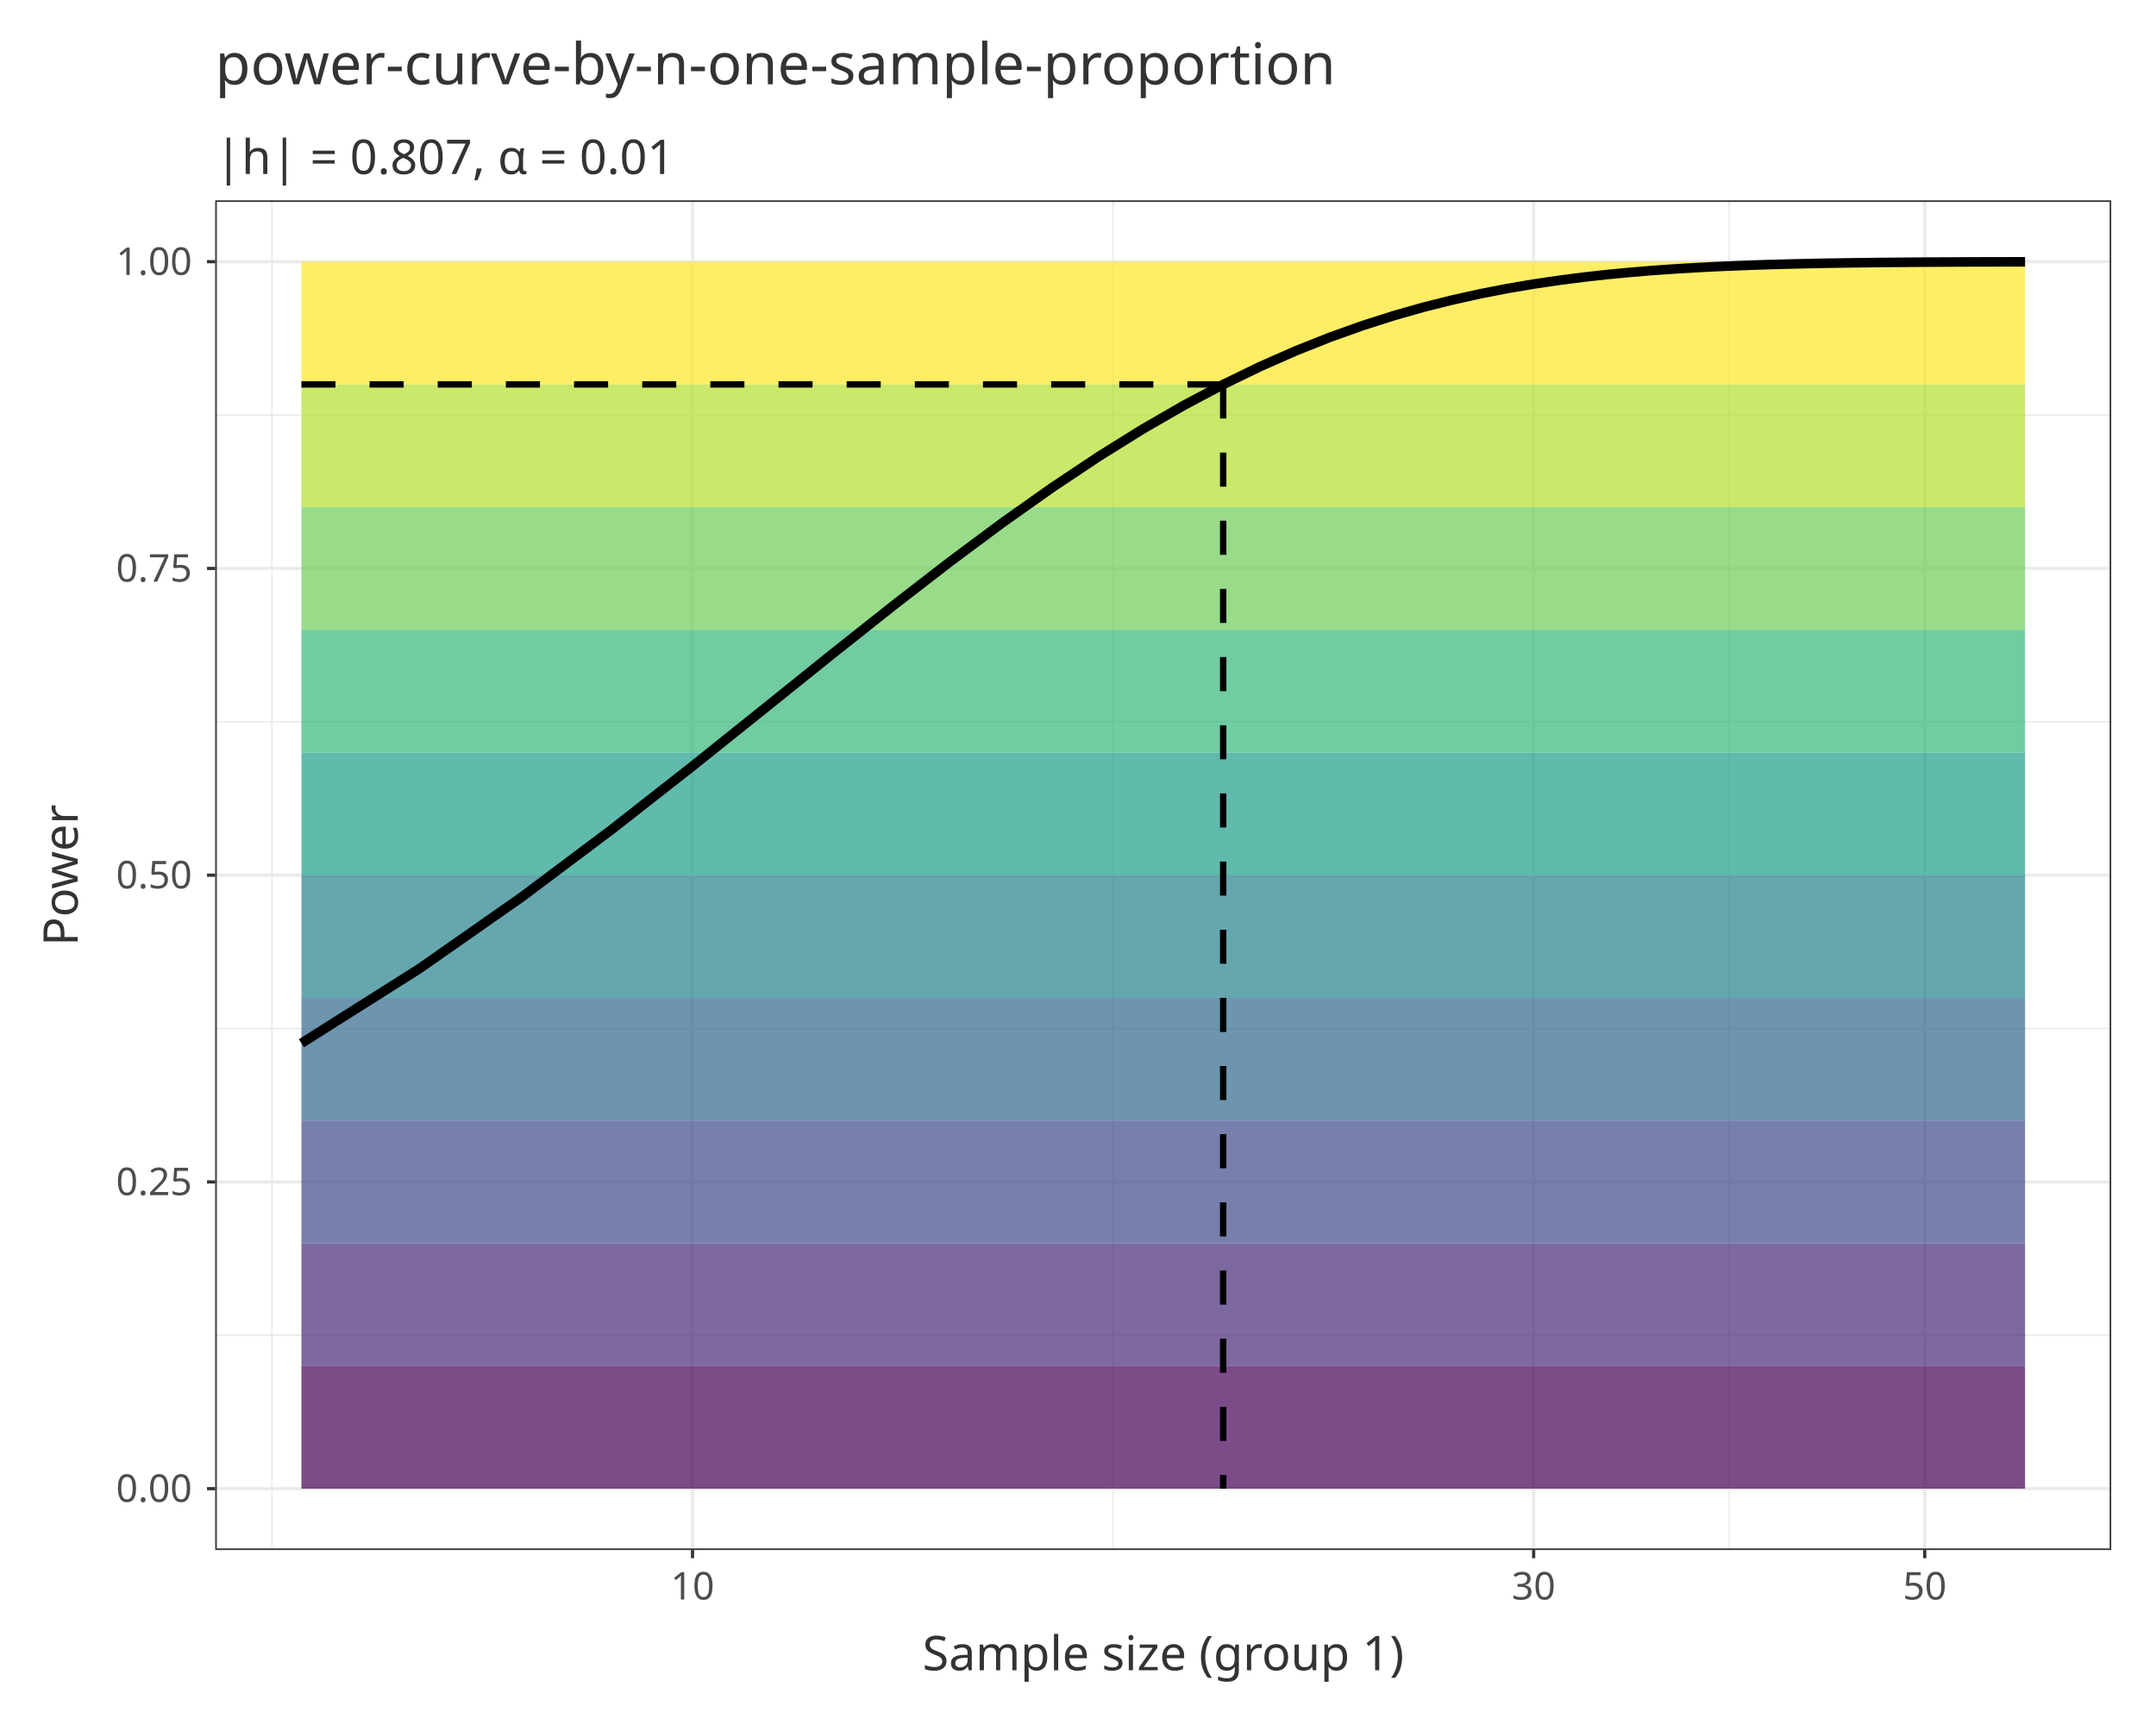
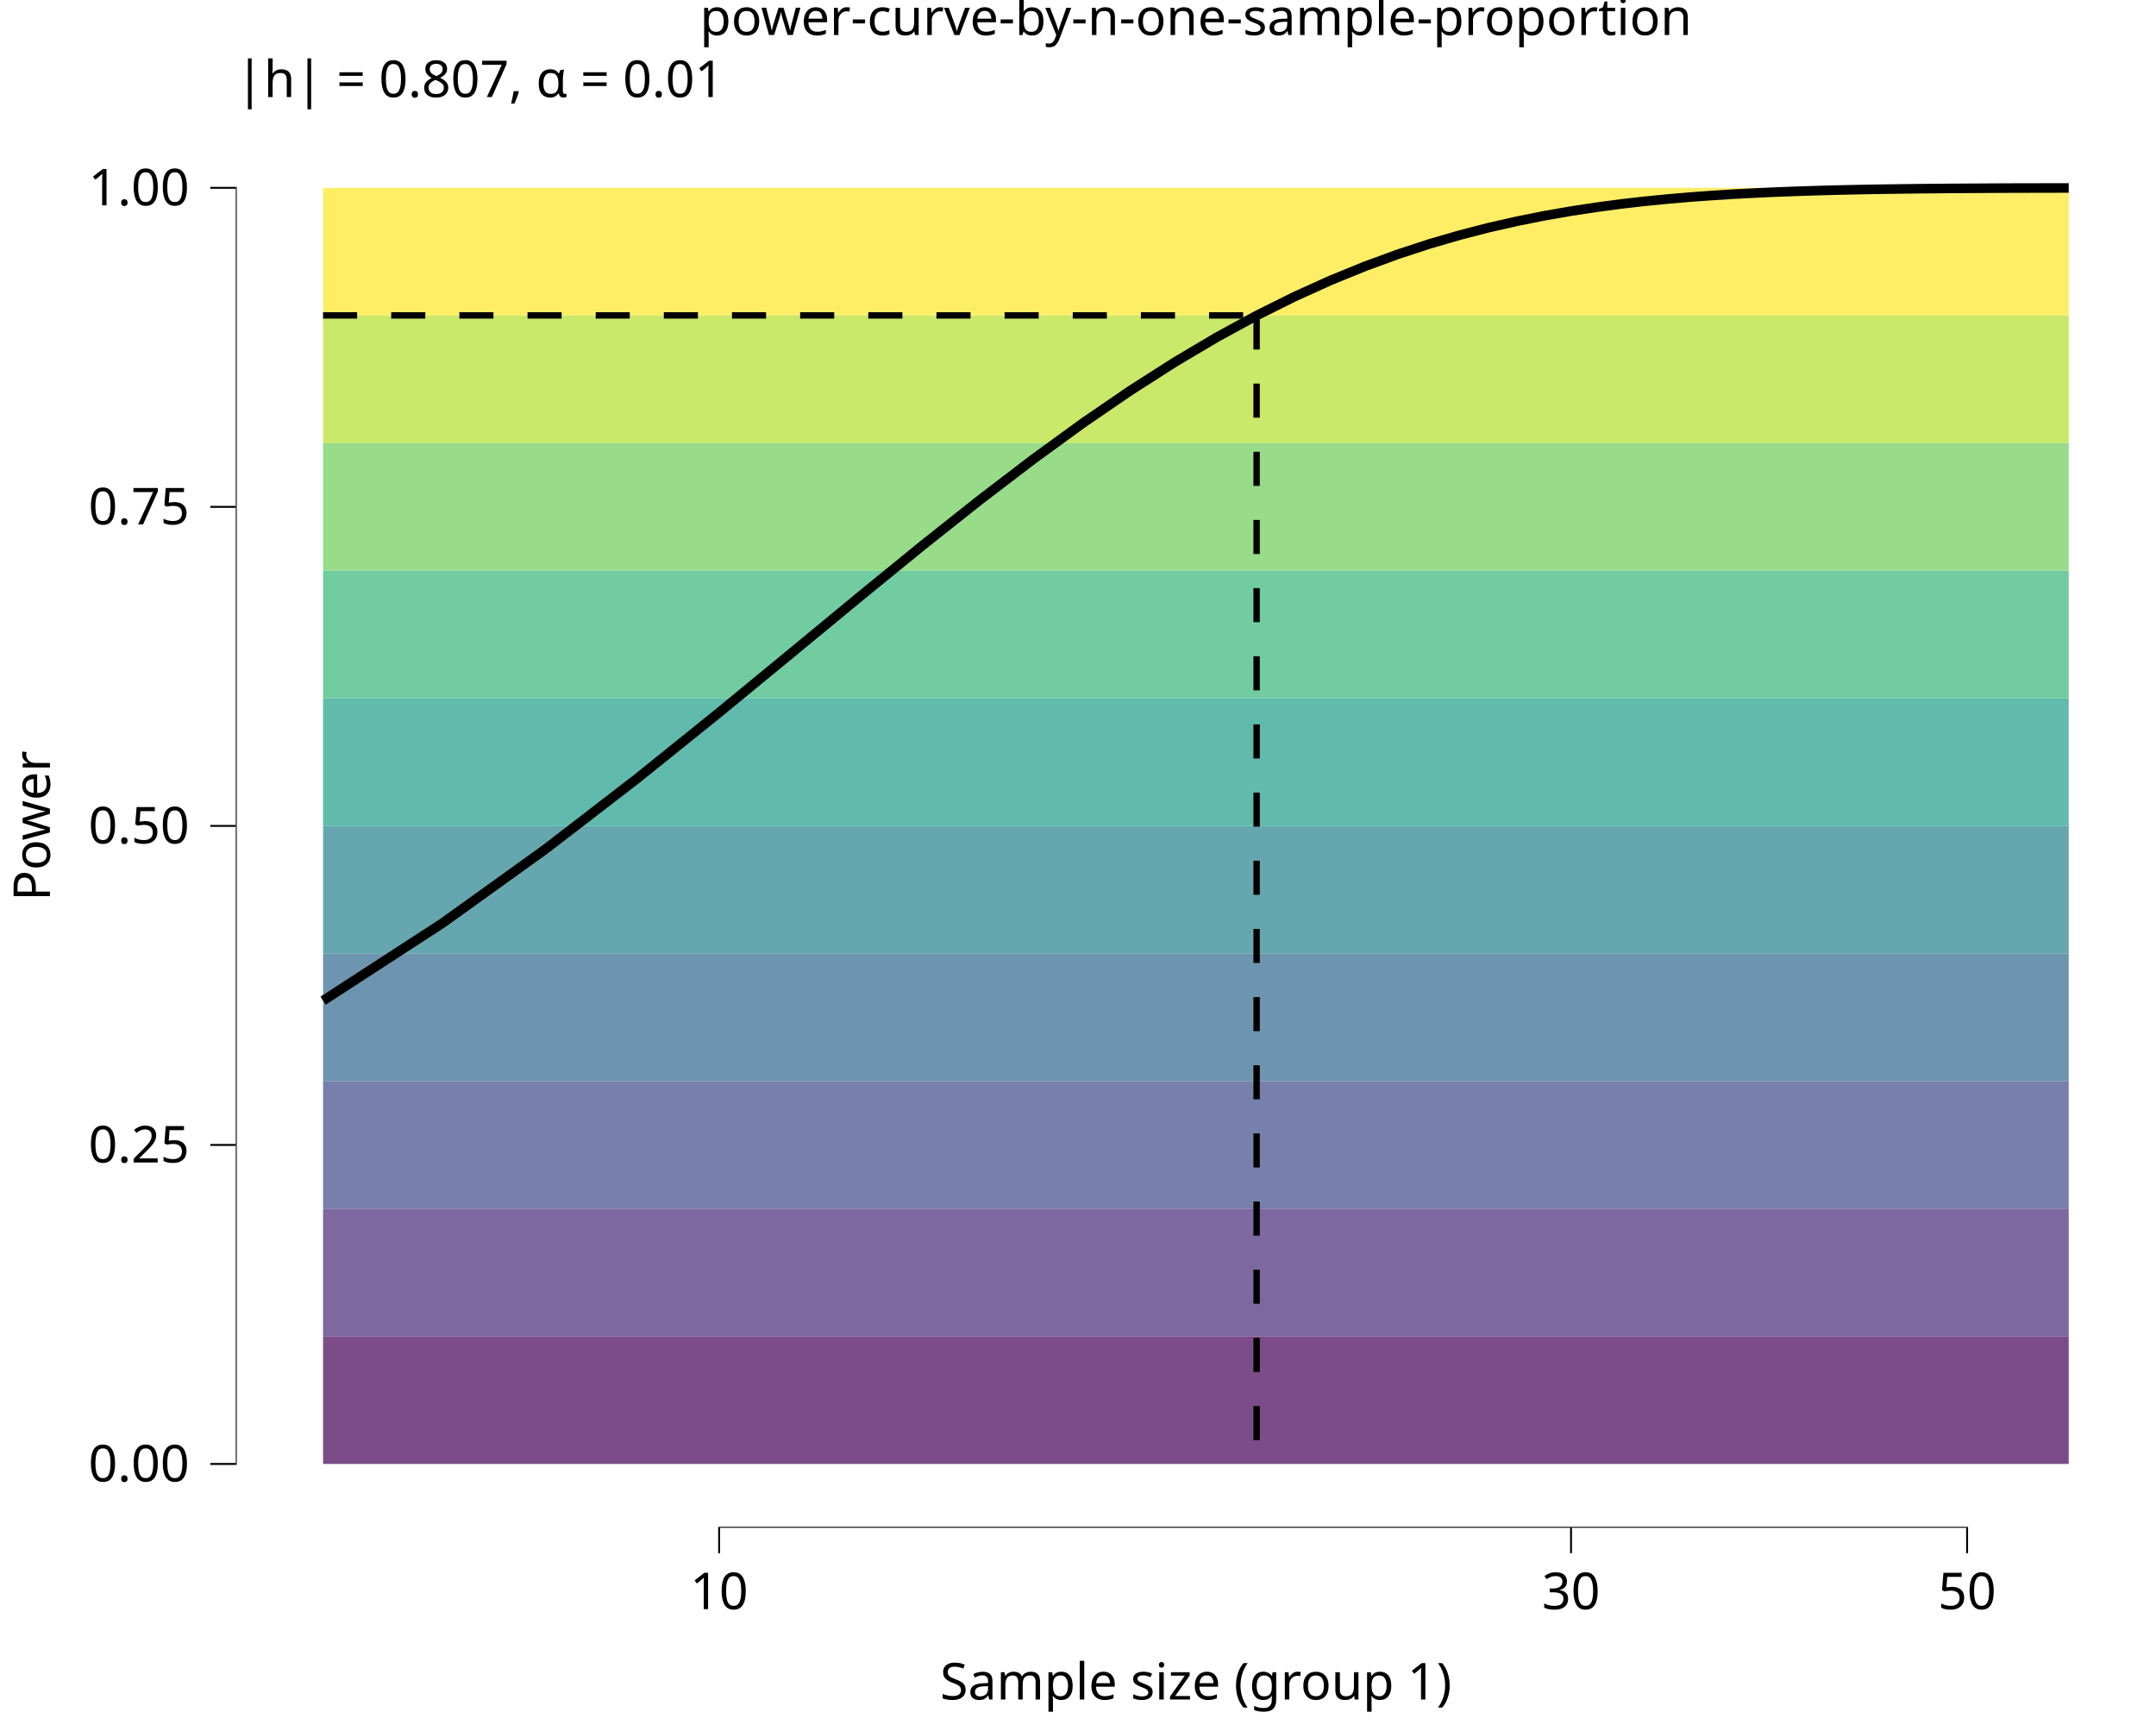
<svg xmlns="http://www.w3.org/2000/svg" class="svglite" data-engine-version="2.0" width="720.00pt" height="576.00pt" viewBox="0 0 720.00 576.00">
  <defs>
    <style type="text/css">
    .svglite line, .svglite polyline, .svglite polygon, .svglite path, .svglite rect, .svglite circle {
      fill: none;
      stroke: #000000;
      stroke-linecap: round;
      stroke-linejoin: round;
      stroke-miterlimit: 10.00;
    }
  </style>
  </defs>
  <rect width="100%" height="100%" style="stroke: none; fill: #FFFFFF;" />
  <defs>
    <clipPath id="cpMC4wMHw3MjAuMDB8MC4wMHw1NzYuMDA=">
      <rect x="0.00" y="0.00" width="720.00" height="576.00" />
    </clipPath>
  </defs>
  <g clip-path="url(#cpMC4wMHw3MjAuMDB8MC4wMHw1NzYuMDA=)">
-     <rect x="0" y="0.00" width="720.00" height="576.00" style="stroke-width: 1.07; stroke: none;" />
+     <rect x="-0" y="0.00" width="720.00" height="576.00" style="stroke-width: 10.67; stroke: none;" />
  </g>
  <defs>
-     <clipPath id="cpNzEuODd8NzA1LjA2fDY2LjkwfDUxNy41Nw==">
-       <rect x="71.87" y="66.90" width="633.18" height="450.67" />
+     <clipPath id="cpNzguNzR8NzIwLjAwfDQxLjQyfDUxMC4xNA==">
+       <rect x="78.74" y="41.42" width="641.26" height="468.72" />
    </clipPath>
  </defs>
-   <g clip-path="url(#cpNzEuODd8NzA1LjA2fDY2LjkwfDUxNy41Nw==)">
-     <rect x="71.87" y="66.90" width="633.18" height="450.67" style="stroke-width: 1.07; stroke: none; fill: #FFFFFF;" />
-     <polyline points="71.87,445.88 705.06,445.88 " style="stroke-width: 0.53; stroke: #EBEBEB; stroke-linecap: butt;" />
-     <polyline points="71.87,343.45 705.06,343.45 " style="stroke-width: 0.53; stroke: #EBEBEB; stroke-linecap: butt;" />
-     <polyline points="71.87,241.02 705.06,241.02 " style="stroke-width: 0.53; stroke: #EBEBEB; stroke-linecap: butt;" />
-     <polyline points="71.87,138.60 705.06,138.60 " style="stroke-width: 0.53; stroke: #EBEBEB; stroke-linecap: butt;" />
-     <polyline points="90.82,517.57 90.82,66.90 " style="stroke-width: 0.53; stroke: #EBEBEB; stroke-linecap: butt;" />
-     <polyline points="371.71,517.57 371.71,66.90 " style="stroke-width: 0.53; stroke: #EBEBEB; stroke-linecap: butt;" />
-     <polyline points="577.47,517.57 577.47,66.90 " style="stroke-width: 0.53; stroke: #EBEBEB; stroke-linecap: butt;" />
-     <polyline points="71.87,497.09 705.06,497.09 " style="stroke-width: 1.07; stroke: #EBEBEB; stroke-linecap: butt;" />
-     <polyline points="71.87,394.66 705.06,394.66 " style="stroke-width: 1.07; stroke: #EBEBEB; stroke-linecap: butt;" />
-     <polyline points="71.87,292.24 705.06,292.24 " style="stroke-width: 1.07; stroke: #EBEBEB; stroke-linecap: butt;" />
-     <polyline points="71.87,189.81 705.06,189.81 " style="stroke-width: 1.07; stroke: #EBEBEB; stroke-linecap: butt;" />
-     <polyline points="71.87,87.38 705.06,87.38 " style="stroke-width: 1.07; stroke: #EBEBEB; stroke-linecap: butt;" />
-     <polyline points="231.27,517.57 231.27,66.90 " style="stroke-width: 1.07; stroke: #EBEBEB; stroke-linecap: butt;" />
-     <polyline points="512.16,517.57 512.16,66.90 " style="stroke-width: 1.07; stroke: #EBEBEB; stroke-linecap: butt;" />
-     <polyline points="642.77,517.57 642.77,66.90 " style="stroke-width: 1.07; stroke: #EBEBEB; stroke-linecap: butt;" />
-     <rect x="100.66" y="456.12" width="575.62" height="40.97" style="stroke-width: 1.07; stroke: none; stroke-linecap: butt; stroke-linejoin: miter; fill: #440154; fill-opacity: 0.70;" />
-     <rect x="100.66" y="415.15" width="575.62" height="40.97" style="stroke-width: 1.07; stroke: none; stroke-linecap: butt; stroke-linejoin: miter; fill: #482878; fill-opacity: 0.70;" />
-     <rect x="100.66" y="374.18" width="575.62" height="40.97" style="stroke-width: 1.07; stroke: none; stroke-linecap: butt; stroke-linejoin: miter; fill: #3E4A89; fill-opacity: 0.70;" />
-     <rect x="100.66" y="333.21" width="575.62" height="40.97" style="stroke-width: 1.07; stroke: none; stroke-linecap: butt; stroke-linejoin: miter; fill: #31688E; fill-opacity: 0.70;" />
-     <rect x="100.66" y="292.24" width="575.62" height="40.97" style="stroke-width: 1.07; stroke: none; stroke-linecap: butt; stroke-linejoin: miter; fill: #26828E; fill-opacity: 0.70;" />
-     <rect x="100.66" y="251.27" width="575.62" height="40.97" style="stroke-width: 1.07; stroke: none; stroke-linecap: butt; stroke-linejoin: miter; fill: #1F9E89; fill-opacity: 0.70;" />
-     <rect x="100.66" y="210.30" width="575.62" height="40.97" style="stroke-width: 1.07; stroke: none; stroke-linecap: butt; stroke-linejoin: miter; fill: #35B779; fill-opacity: 0.70;" />
-     <rect x="100.66" y="169.33" width="575.62" height="40.97" style="stroke-width: 1.07; stroke: none; stroke-linecap: butt; stroke-linejoin: miter; fill: #6DCD59; fill-opacity: 0.70;" />
-     <rect x="100.66" y="128.36" width="575.62" height="40.97" style="stroke-width: 1.07; stroke: none; stroke-linecap: butt; stroke-linejoin: miter; fill: #B4DE2C; fill-opacity: 0.70;" />
-     <rect x="100.66" y="87.38" width="575.62" height="40.97" style="stroke-width: 1.07; stroke: none; stroke-linecap: butt; stroke-linejoin: miter; fill: #FDE725; fill-opacity: 0.70;" />
-     <polyline points="100.66,348.36 140.07,323.44 174.21,299.55 204.33,276.95 231.27,255.84 255.63,236.32 277.88,218.44 298.35,202.20 317.30,187.55 334.94,174.43 351.44,162.76 366.94,152.42 381.55,143.32 395.38,135.34 408.49,128.38 420.97,122.33 432.86,117.10 444.23,112.58 455.11,108.70 465.55,105.37 475.57,102.53 485.22,100.12 494.52,98.06 503.50,96.32 512.16,94.85 520.55,93.61 528.66,92.57 536.53,91.69 544.17,90.96 551.58,90.34 558.78,89.83 565.79,89.41 572.60,89.05 579.25,88.76 585.72,88.51 592.03,88.31 598.19,88.15 604.21,88.01 610.09,87.89 615.83,87.80 621.45,87.73 626.95,87.66 632.34,87.61 637.61,87.57 642.77,87.53 647.84,87.51 652.80,87.48 657.67,87.46 662.45,87.45 667.14,87.44 671.75,87.43 676.28,87.42 " style="stroke-width: 3.20; stroke-linecap: butt;" />
-     <line x1="408.49" y1="128.36" x2="408.49" y2="497.09" style="stroke-width: 2.13; stroke-dasharray: 11.38,11.38; stroke-linecap: butt;" />
-     <line x1="100.66" y1="128.36" x2="408.49" y2="128.36" style="stroke-width: 2.13; stroke-dasharray: 11.38,11.38; stroke-linecap: butt;" />
-     <rect x="71.87" y="66.90" width="633.18" height="450.67" style="stroke-width: 1.07; stroke: #333333;" />
+   <g clip-path="url(#cpNzguNzR8NzIwLjAwfDQxLjQyfDUxMC4xNA==)">
+     <rect x="78.74" y="41.42" width="641.26" height="468.72" style="stroke-width: 10.67; stroke: none;" />
+     <rect x="107.89" y="446.22" width="582.96" height="42.61" style="stroke-width: 1.07; stroke: none; stroke-linecap: butt; stroke-linejoin: miter; fill: #440154; fill-opacity: 0.70;" />
+     <rect x="107.89" y="403.61" width="582.96" height="42.61" style="stroke-width: 1.07; stroke: none; stroke-linecap: butt; stroke-linejoin: miter; fill: #482878; fill-opacity: 0.70;" />
+     <rect x="107.89" y="361.00" width="582.96" height="42.61" style="stroke-width: 1.07; stroke: none; stroke-linecap: butt; stroke-linejoin: miter; fill: #3E4A89; fill-opacity: 0.70;" />
+     <rect x="107.89" y="318.39" width="582.96" height="42.61" style="stroke-width: 1.07; stroke: none; stroke-linecap: butt; stroke-linejoin: miter; fill: #31688E; fill-opacity: 0.70;" />
+     <rect x="107.89" y="275.78" width="582.96" height="42.61" style="stroke-width: 1.07; stroke: none; stroke-linecap: butt; stroke-linejoin: miter; fill: #26828E; fill-opacity: 0.70;" />
+     <rect x="107.89" y="233.17" width="582.96" height="42.61" style="stroke-width: 1.07; stroke: none; stroke-linecap: butt; stroke-linejoin: miter; fill: #1F9E89; fill-opacity: 0.70;" />
+     <rect x="107.89" y="190.56" width="582.96" height="42.61" style="stroke-width: 1.07; stroke: none; stroke-linecap: butt; stroke-linejoin: miter; fill: #35B779; fill-opacity: 0.70;" />
+     <rect x="107.89" y="147.94" width="582.96" height="42.61" style="stroke-width: 1.07; stroke: none; stroke-linecap: butt; stroke-linejoin: miter; fill: #6DCD59; fill-opacity: 0.70;" />
+     <rect x="107.89" y="105.33" width="582.96" height="42.61" style="stroke-width: 1.07; stroke: none; stroke-linecap: butt; stroke-linejoin: miter; fill: #B4DE2C; fill-opacity: 0.70;" />
+     <rect x="107.89" y="62.72" width="582.96" height="42.61" style="stroke-width: 1.07; stroke: none; stroke-linecap: butt; stroke-linejoin: miter; fill: #FDE725; fill-opacity: 0.70;" />
+     <polyline points="107.89,334.15 147.80,308.23 182.38,283.38 212.88,259.88 240.16,237.92 264.84,217.62 287.38,199.02 308.10,182.13 327.29,166.90 345.16,153.26 361.87,141.11 377.57,130.36 392.37,120.90 406.37,112.60 419.65,105.36 432.29,99.07 444.33,93.62 455.84,88.93 466.86,84.89 477.43,81.43 487.59,78.48 497.36,75.96 506.78,73.83 515.87,72.02 524.65,70.49 533.14,69.20 541.36,68.11 549.33,67.20 557.06,66.44 564.56,65.80 571.86,65.27 578.95,64.82 585.86,64.46 592.58,64.15 599.14,63.90 605.53,63.69 611.77,63.51 617.87,63.37 623.82,63.25 629.64,63.16 635.33,63.08 640.90,63.01 646.35,62.96 651.69,62.91 656.92,62.88 662.05,62.85 667.08,62.82 672.01,62.80 676.85,62.79 681.60,62.78 686.27,62.77 690.85,62.76 " style="stroke-width: 3.20; stroke-linecap: butt;" />
+     <line x1="419.65" y1="105.33" x2="419.65" y2="488.83" style="stroke-width: 2.13; stroke-dasharray: 11.38,11.38; stroke-linecap: butt;" />
+     <line x1="107.89" y1="105.33" x2="419.65" y2="105.33" style="stroke-width: 2.13; stroke-dasharray: 11.38,11.38; stroke-linecap: butt;" />
+     <line x1="239.85" y1="510.14" x2="657.24" y2="510.14" style="stroke-width: 0.64; stroke-linecap: butt;" />
+     <line x1="78.74" y1="489.15" x2="78.74" y2="62.40" style="stroke-width: 0.64; stroke-linecap: butt;" />
+     <rect x="78.74" y="41.42" width="641.26" height="468.72" style="stroke-width: 0.00; stroke: none;" />
  </g>
  <g clip-path="url(#cpMC4wMHw3MjAuMDB8MC4wMHw1NzYuMDA=)">
-     <text x="64.15" y="501.49" text-anchor="end" style="font-size: 12.80px; fill: #4D4D4D; font-family: sans;" textLength="24.91px" lengthAdjust="spacingAndGlyphs">0.00</text>
-     <text x="64.15" y="399.07" text-anchor="end" style="font-size: 12.80px; fill: #4D4D4D; font-family: sans;" textLength="24.91px" lengthAdjust="spacingAndGlyphs">0.25</text>
-     <text x="64.15" y="296.64" text-anchor="end" style="font-size: 12.80px; fill: #4D4D4D; font-family: sans;" textLength="24.91px" lengthAdjust="spacingAndGlyphs">0.50</text>
-     <text x="64.15" y="194.22" text-anchor="end" style="font-size: 12.80px; fill: #4D4D4D; font-family: sans;" textLength="24.91px" lengthAdjust="spacingAndGlyphs">0.75</text>
-     <text x="64.15" y="91.79" text-anchor="end" style="font-size: 12.80px; fill: #4D4D4D; font-family: sans;" textLength="24.91px" lengthAdjust="spacingAndGlyphs">1.00</text>
-     <polyline points="69.13,497.09 71.87,497.09 " style="stroke-width: 1.07; stroke: #333333; stroke-linecap: butt;" />
-     <polyline points="69.13,394.66 71.87,394.66 " style="stroke-width: 1.07; stroke: #333333; stroke-linecap: butt;" />
-     <polyline points="69.13,292.24 71.87,292.24 " style="stroke-width: 1.07; stroke: #333333; stroke-linecap: butt;" />
-     <polyline points="69.13,189.81 71.87,189.81 " style="stroke-width: 1.07; stroke: #333333; stroke-linecap: butt;" />
-     <polyline points="69.13,87.38 71.87,87.38 " style="stroke-width: 1.07; stroke: #333333; stroke-linecap: butt;" />
-     <polyline points="231.27,520.31 231.27,517.57 " style="stroke-width: 1.07; stroke: #333333; stroke-linecap: butt;" />
-     <polyline points="512.16,520.31 512.16,517.57 " style="stroke-width: 1.07; stroke: #333333; stroke-linecap: butt;" />
-     <polyline points="642.77,520.31 642.77,517.57 " style="stroke-width: 1.07; stroke: #333333; stroke-linecap: butt;" />
-     <text x="231.27" y="534.10" text-anchor="middle" style="font-size: 12.80px; fill: #4D4D4D; font-family: sans;" textLength="14.24px" lengthAdjust="spacingAndGlyphs">10</text>
-     <text x="512.16" y="534.10" text-anchor="middle" style="font-size: 12.80px; fill: #4D4D4D; font-family: sans;" textLength="14.24px" lengthAdjust="spacingAndGlyphs">30</text>
-     <text x="642.77" y="534.10" text-anchor="middle" style="font-size: 12.80px; fill: #4D4D4D; font-family: sans;" textLength="14.24px" lengthAdjust="spacingAndGlyphs">50</text>
-     <text x="388.47" y="557.73" text-anchor="middle" style="font-size: 16.00px; fill: #333333; font-family: sans;" textLength="156.54px" lengthAdjust="spacingAndGlyphs">Sample size (group 1)</text>
-     <text transform="translate(25.96,292.24) rotate(-90)" text-anchor="middle" style="font-size: 16.00px; fill: #333333; font-family: sans;" textLength="45.36px" lengthAdjust="spacingAndGlyphs">Power</text>
-     <text x="71.87" y="58.10" style="font-size: 16.00px; fill: #333333; font-family: sans;" textLength="143.02px" lengthAdjust="spacingAndGlyphs">|h| = 0.807, α = 0.01</text>
-     <text x="71.87" y="28.16" style="font-size: 19.20px; fill: #333333; font-family: sans;" textLength="349.00px" lengthAdjust="spacingAndGlyphs">power-curve-by-n-one-sample-proportion</text>
+     <polyline points="78.74,510.14 78.74,41.42 " style="stroke-width: 0.00; stroke: none; stroke-linecap: butt;" />
+     <text x="63.26" y="494.68" text-anchor="end" style="font-size: 17.00px; font-family: sans;" textLength="33.09px" lengthAdjust="spacingAndGlyphs">0.00</text>
+     <text x="63.26" y="388.16" text-anchor="end" style="font-size: 17.00px; font-family: sans;" textLength="33.09px" lengthAdjust="spacingAndGlyphs">0.25</text>
+     <text x="63.26" y="281.63" text-anchor="end" style="font-size: 17.00px; font-family: sans;" textLength="33.09px" lengthAdjust="spacingAndGlyphs">0.50</text>
+     <text x="63.26" y="175.10" text-anchor="end" style="font-size: 17.00px; font-family: sans;" textLength="33.09px" lengthAdjust="spacingAndGlyphs">0.75</text>
+     <text x="63.26" y="68.57" text-anchor="end" style="font-size: 17.00px; font-family: sans;" textLength="33.09px" lengthAdjust="spacingAndGlyphs">1.00</text>
+     <polyline points="70.24,488.83 78.74,488.83 " style="stroke-width: 0.64; stroke-linecap: butt;" />
+     <polyline points="70.24,382.31 78.74,382.31 " style="stroke-width: 0.64; stroke-linecap: butt;" />
+     <polyline points="70.24,275.78 78.74,275.78 " style="stroke-width: 0.64; stroke-linecap: butt;" />
+     <polyline points="70.24,169.25 78.74,169.25 " style="stroke-width: 0.64; stroke-linecap: butt;" />
+     <polyline points="70.24,62.72 78.74,62.72 " style="stroke-width: 0.64; stroke-linecap: butt;" />
+     <polyline points="78.74,510.14 720.00,510.14 " style="stroke-width: 0.00; stroke: none; stroke-linecap: butt;" />
+     <polyline points="240.16,518.64 240.16,510.14 " style="stroke-width: 0.64; stroke-linecap: butt;" />
+     <polyline points="524.65,518.64 524.65,510.14 " style="stroke-width: 0.64; stroke-linecap: butt;" />
+     <polyline points="656.92,518.64 656.92,510.14 " style="stroke-width: 0.64; stroke-linecap: butt;" />
+     <text x="240.16" y="537.32" text-anchor="middle" style="font-size: 17.00px; font-family: sans;" textLength="18.91px" lengthAdjust="spacingAndGlyphs">10</text>
+     <text x="524.65" y="537.32" text-anchor="middle" style="font-size: 17.00px; font-family: sans;" textLength="18.91px" lengthAdjust="spacingAndGlyphs">30</text>
+     <text x="656.92" y="537.32" text-anchor="middle" style="font-size: 17.00px; font-family: sans;" textLength="18.91px" lengthAdjust="spacingAndGlyphs">50</text>
+     <text x="399.37" y="567.49" text-anchor="middle" style="font-size: 17.00px; font-family: sans;" textLength="166.32px" lengthAdjust="spacingAndGlyphs">Sample size (group 1)</text>
+     <text transform="translate(16.68,275.78) rotate(-90)" text-anchor="middle" style="font-size: 17.00px; font-family: sans;" textLength="48.20px" lengthAdjust="spacingAndGlyphs">Power</text>
+     <text x="78.74" y="32.41" style="font-size: 17.00px; font-family: sans;" textLength="151.96px" lengthAdjust="spacingAndGlyphs">|h| = 0.807, α = 0.01</text>
+     <text x="399.37" y="11.70" text-anchor="middle" style="font-size: 17.00px; font-family: sans;" textLength="309.01px" lengthAdjust="spacingAndGlyphs">power-curve-by-n-one-sample-proportion</text>
  </g>
</svg>
